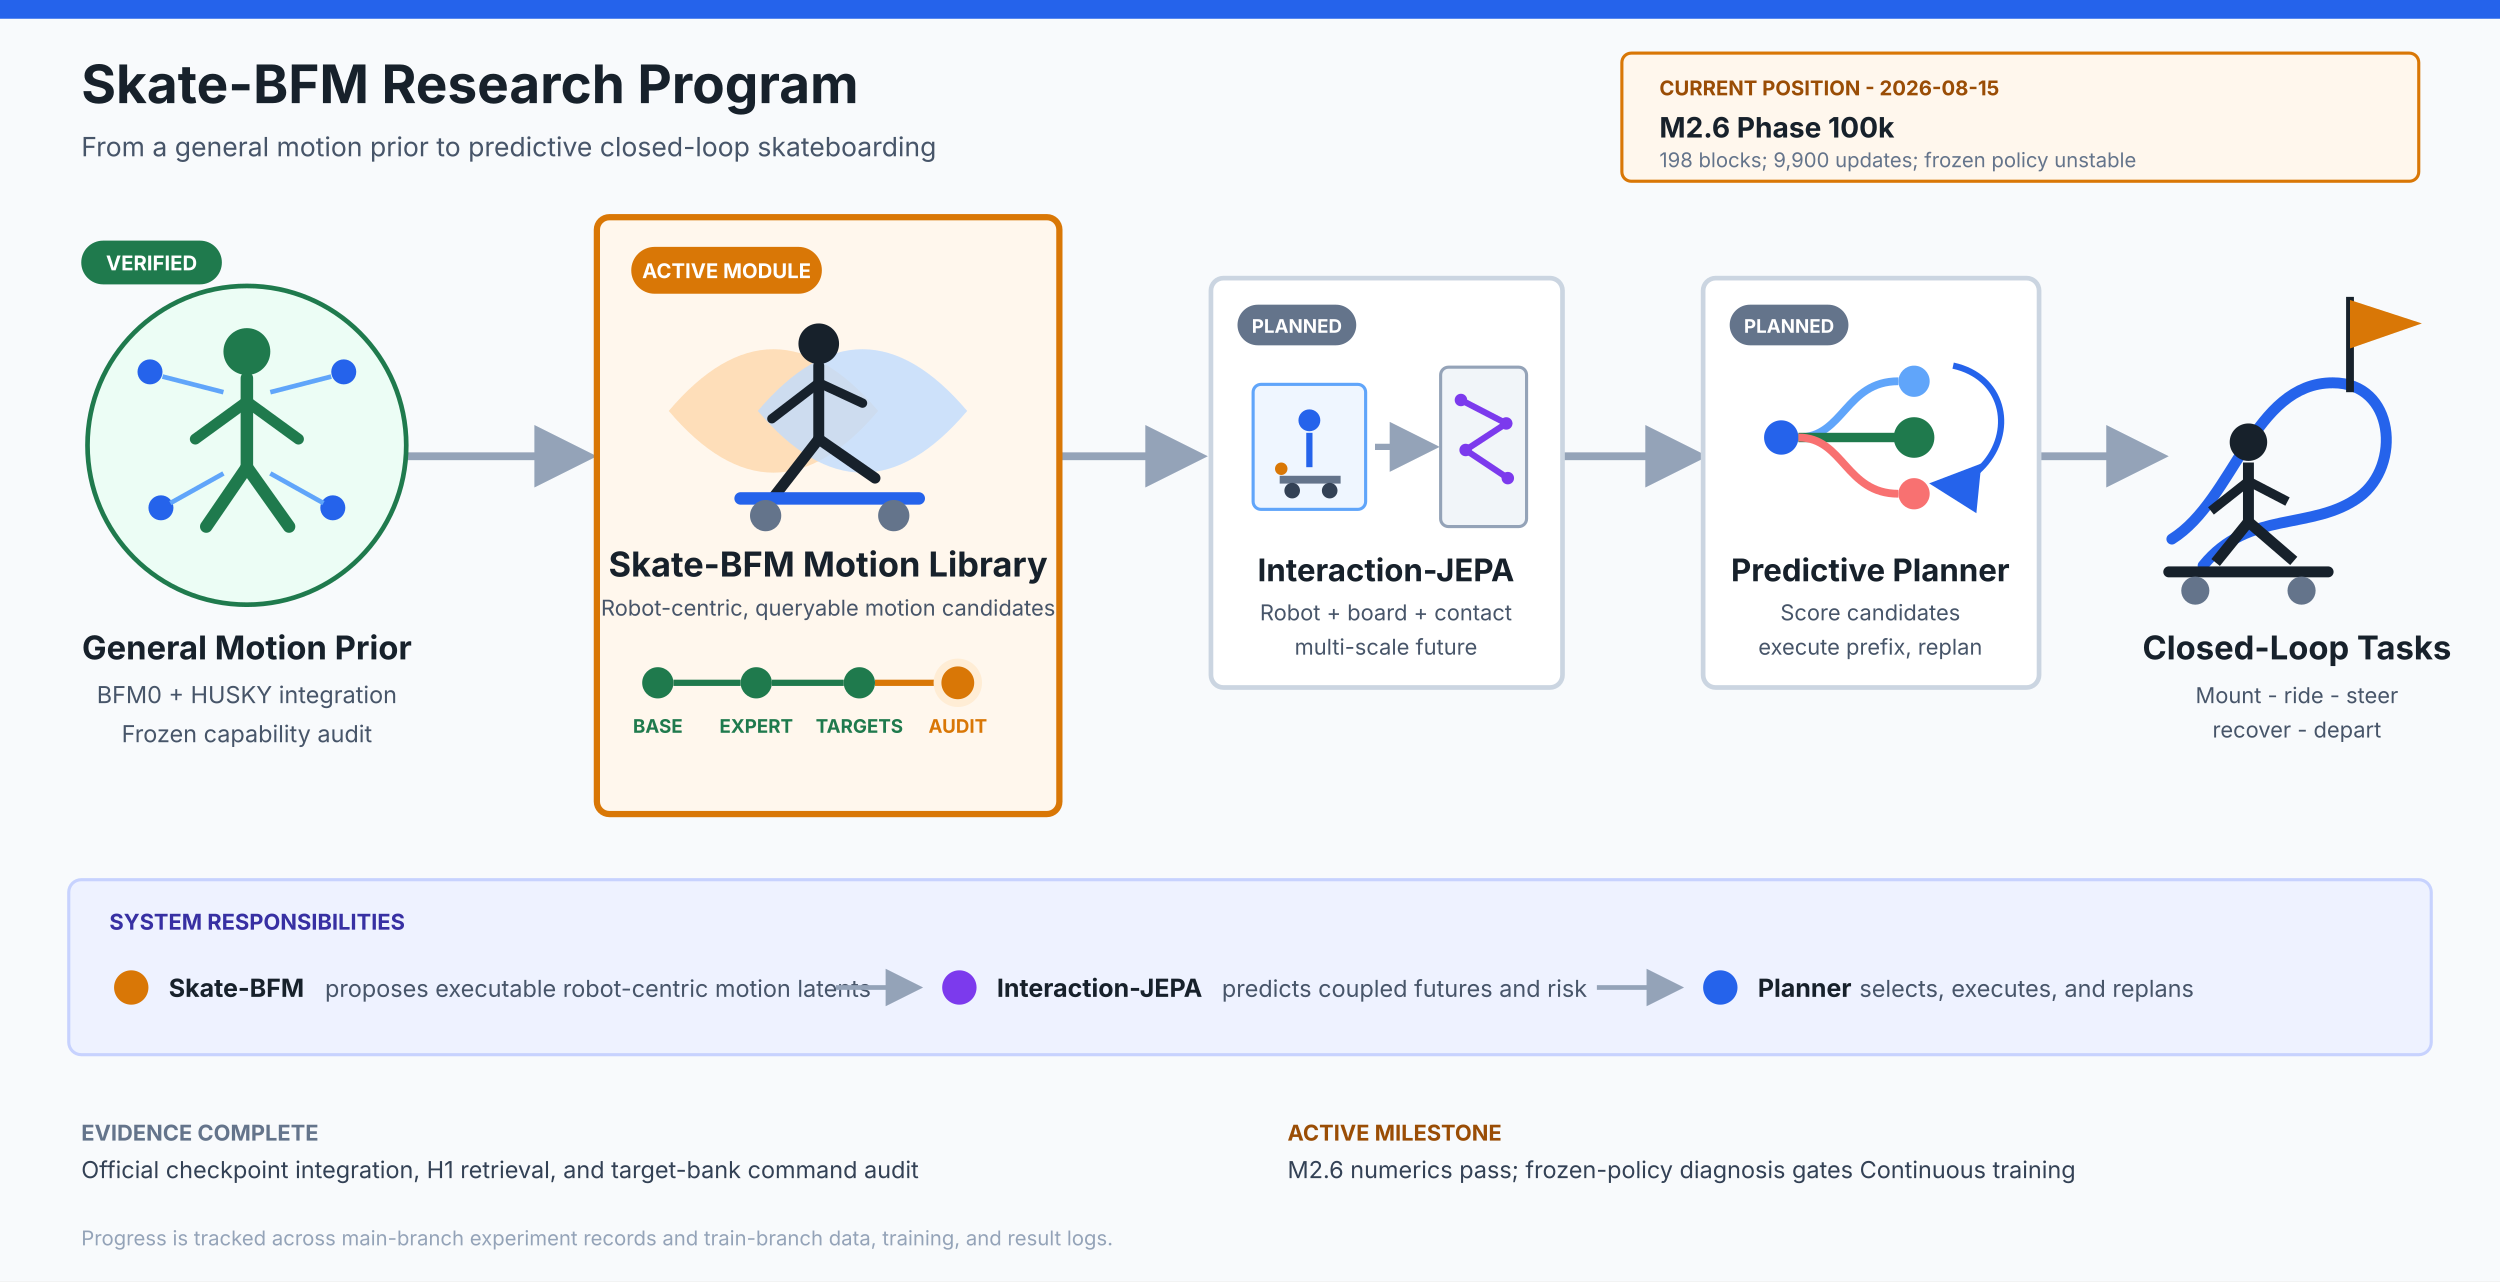
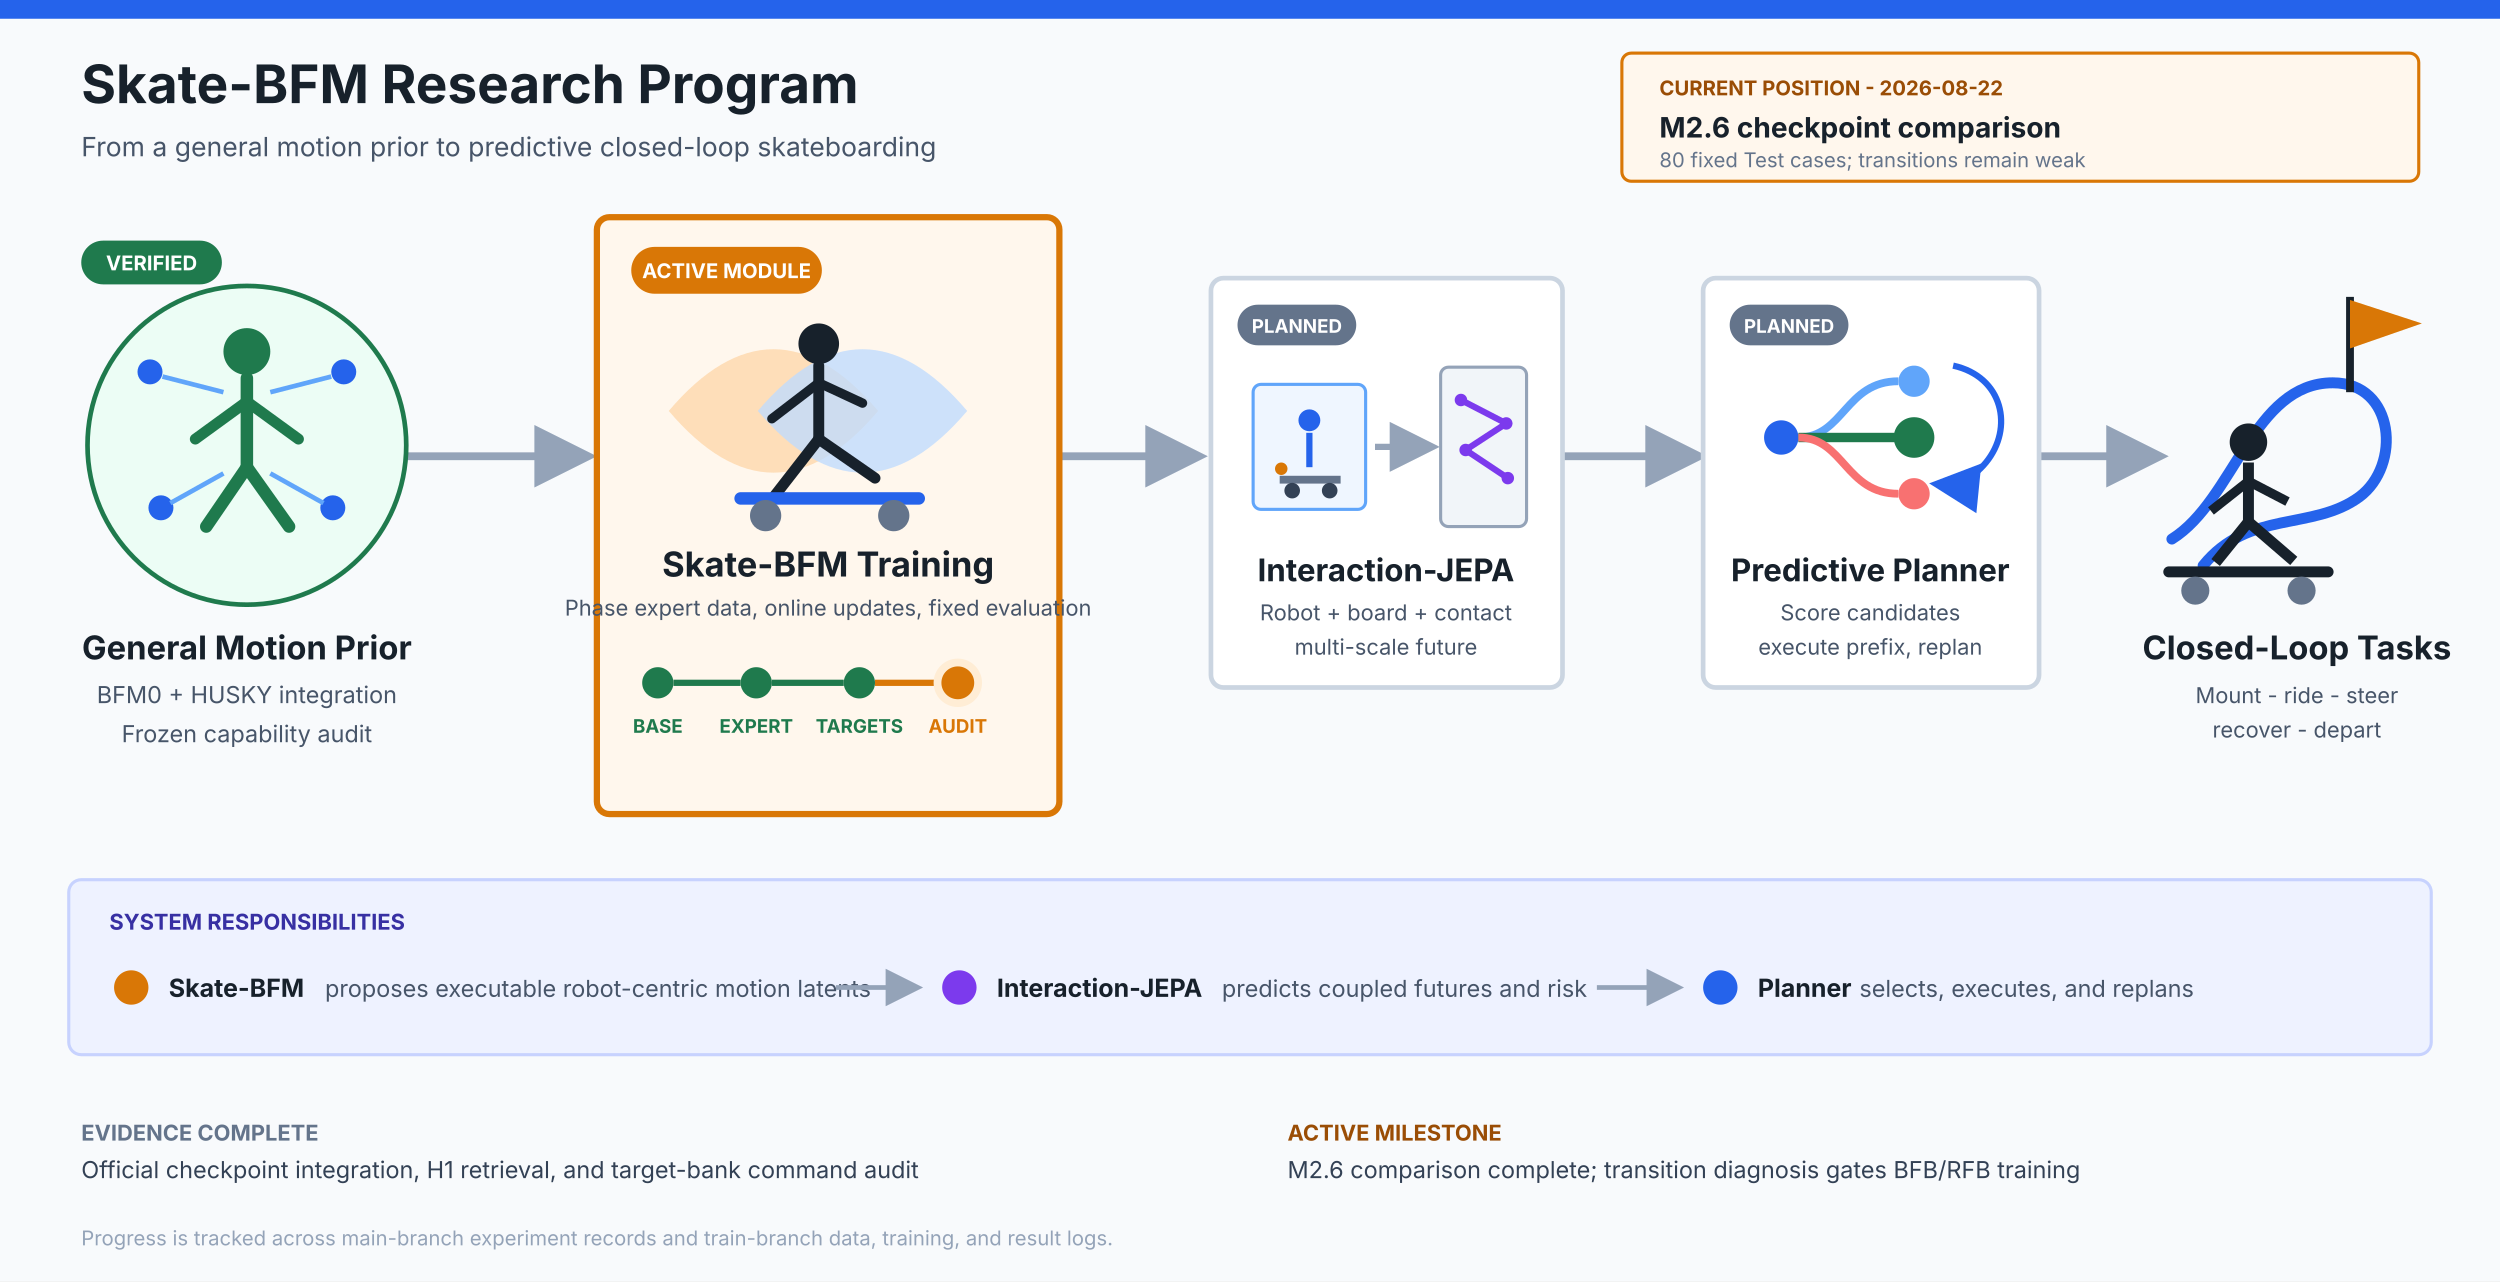
<svg xmlns="http://www.w3.org/2000/svg" width="1600" height="820" viewBox="0 0 1600 820" role="img" aria-labelledby="title desc">
  <defs>
    <marker id="arrow" viewBox="0 0 10 10" refX="8" refY="5" markerWidth="8" markerHeight="8" orient="auto-start-reverse">
      <path d="M 0 0 L 10 5 L 0 10 z" fill="#94a3b8" />
    </marker>
    <marker id="arrow-blue" viewBox="0 0 10 10" refX="8" refY="5" markerWidth="8" markerHeight="8" orient="auto-start-reverse">
      <path d="M 0 0 L 10 5 L 0 10 z" fill="#2563eb" />
    </marker>
  </defs>
  <rect width="1600" height="820" fill="#f8fafc" />
  <rect width="1600" height="12" fill="#2563eb" />
  <text x="52" y="66" fill="#17212b" font-family="Inter, Arial, sans-serif" font-size="34" font-weight="700">Skate-BFM Research Program</text>
  <text x="52" y="100" fill="#475569" font-family="Inter, Arial, sans-serif" font-size="17">From a general motion prior to predictive closed-loop skateboarding</text>
  <rect x="1038" y="34" width="510" height="82" rx="6" fill="#fff7ed" stroke="#d97706" stroke-width="2" />
-   <text x="1062" y="61" fill="#9a4d05" font-family="Inter, Arial, sans-serif" font-size="13" font-weight="700">CURRENT POSITION - 2026-08-15</text>
-   <text x="1062" y="88" fill="#17212b" font-family="Inter, Arial, sans-serif" font-size="18" font-weight="700">M2.6 Phase 100k</text>
-   <text x="1062" y="107" fill="#64748b" font-family="Inter, Arial, sans-serif" font-size="13">198 blocks; 9,900 updates; frozen policy unstable</text>
+   <text x="1062" y="61" fill="#9a4d05" font-family="Inter, Arial, sans-serif" font-size="13" font-weight="700">CURRENT POSITION - 2026-08-22</text>
+   <text x="1062" y="88" fill="#17212b" font-family="Inter, Arial, sans-serif" font-size="18" font-weight="700">M2.6 checkpoint comparison</text>
+   <text x="1062" y="107" fill="#64748b" font-family="Inter, Arial, sans-serif" font-size="13">80 fixed Test cases; transitions remain weak</text>
  <line x1="258" y1="292" x2="374" y2="292" stroke="#94a3b8" stroke-width="5" marker-end="url(#arrow)" />
  <line x1="670" y1="292" x2="765" y2="292" stroke="#94a3b8" stroke-width="5" marker-end="url(#arrow)" />
  <line x1="1000" y1="292" x2="1085" y2="292" stroke="#94a3b8" stroke-width="5" marker-end="url(#arrow)" />
  <line x1="1300" y1="292" x2="1380" y2="292" stroke="#94a3b8" stroke-width="5" marker-end="url(#arrow)" />
  <g font-family="Inter, Arial, sans-serif">
    <circle cx="158" cy="285" r="102" fill="#ecfdf5" stroke="#1f7a4d" stroke-width="3" />
    <circle cx="158" cy="225" r="15" fill="#1f7a4d" />
    <line x1="158" y1="242" x2="158" y2="300" stroke="#1f7a4d" stroke-width="8" stroke-linecap="round" />
    <line x1="158" y1="257" x2="125" y2="281" stroke="#1f7a4d" stroke-width="7" stroke-linecap="round" />
    <line x1="158" y1="257" x2="191" y2="281" stroke="#1f7a4d" stroke-width="7" stroke-linecap="round" />
    <line x1="158" y1="299" x2="132" y2="337" stroke="#1f7a4d" stroke-width="8" stroke-linecap="round" />
    <line x1="158" y1="299" x2="185" y2="337" stroke="#1f7a4d" stroke-width="8" stroke-linecap="round" />
    <circle cx="96" cy="238" r="8" fill="#2563eb" />
    <circle cx="220" cy="238" r="8" fill="#2563eb" />
    <circle cx="103" cy="325" r="8" fill="#2563eb" />
    <circle cx="213" cy="325" r="8" fill="#2563eb" />
    <line x1="104" y1="241" x2="143" y2="251" stroke="#60a5fa" stroke-width="3" />
    <line x1="212" y1="241" x2="173" y2="251" stroke="#60a5fa" stroke-width="3" />
    <line x1="109" y1="322" x2="143" y2="303" stroke="#60a5fa" stroke-width="3" />
    <line x1="207" y1="322" x2="173" y2="303" stroke="#60a5fa" stroke-width="3" />
    <rect x="52" y="154" width="90" height="28" rx="14" fill="#1f7a4d" />
    <text x="97" y="173" fill="#ffffff" font-size="13" font-weight="700" text-anchor="middle">VERIFIED</text>
    <text x="158" y="422" fill="#17212b" font-size="21" font-weight="700" text-anchor="middle">General Motion Prior</text>
    <text x="158" y="450" fill="#475569" font-size="15" text-anchor="middle">BFM0 + HUSKY integration</text>
    <text x="158" y="475" fill="#475569" font-size="15" text-anchor="middle">Frozen capability audit</text>
  </g>
  <g font-family="Inter, Arial, sans-serif">
    <rect x="382" y="139" width="296" height="382" rx="8" fill="#fff7ed" stroke="#d97706" stroke-width="4" />
    <rect x="404" y="158" width="122" height="30" rx="15" fill="#d97706" />
    <text x="465" y="178" fill="#ffffff" font-size="13" font-weight="700" text-anchor="middle">ACTIVE MODULE</text>
    <path d="M 428 263 Q 495 184 562 263 Q 495 342 428 263" fill="#fed7aa" opacity="0.78" />
    <path d="M 485 263 Q 552 184 619 263 Q 552 342 485 263" fill="#bfdbfe" opacity="0.78" />
    <circle cx="524" cy="220" r="13" fill="#17212b" />
    <line x1="524" y1="234" x2="524" y2="282" stroke="#17212b" stroke-width="7" stroke-linecap="round" />
    <line x1="524" y1="245" x2="494" y2="268" stroke="#17212b" stroke-width="6" stroke-linecap="round" />
    <line x1="524" y1="245" x2="552" y2="258" stroke="#17212b" stroke-width="6" stroke-linecap="round" />
    <line x1="524" y1="281" x2="496" y2="317" stroke="#17212b" stroke-width="7" stroke-linecap="round" />
    <line x1="524" y1="281" x2="560" y2="306" stroke="#17212b" stroke-width="7" stroke-linecap="round" />
    <line x1="474" y1="319" x2="588" y2="319" stroke="#2563eb" stroke-width="8" stroke-linecap="round" />
    <circle cx="490" cy="330" r="10" fill="#64748b" />
    <circle cx="572" cy="330" r="10" fill="#64748b" />
-     <text x="530" y="369" fill="#17212b" font-size="22" font-weight="700" text-anchor="middle">Skate-BFM Motion Library</text>
-     <text x="530" y="394" fill="#475569" font-size="14" text-anchor="middle">Robot-centric, queryable motion candidates</text>
+     <text x="530" y="369" fill="#17212b" font-size="22" font-weight="700" text-anchor="middle">Skate-BFM Training</text>
+     <text x="530" y="394" fill="#475569" font-size="14" text-anchor="middle">Phase expert data, online updates, fixed evaluation</text>
    <circle cx="421" cy="437" r="10" fill="#1f7a4d" />
    <line x1="431" y1="437" x2="474" y2="437" stroke="#1f7a4d" stroke-width="4" />
    <circle cx="484" cy="437" r="10" fill="#1f7a4d" />
    <line x1="494" y1="437" x2="540" y2="437" stroke="#1f7a4d" stroke-width="4" />
    <circle cx="550" cy="437" r="10" fill="#1f7a4d" />
    <line x1="560" y1="437" x2="603" y2="437" stroke="#d97706" stroke-width="4" />
    <circle cx="613" cy="437" r="13" fill="#d97706" stroke="#ffedd5" stroke-width="5" />
    <text x="421" y="469" fill="#1f7a4d" font-size="12" font-weight="700" text-anchor="middle">BASE</text>
    <text x="484" y="469" fill="#1f7a4d" font-size="12" font-weight="700" text-anchor="middle">EXPERT</text>
    <text x="550" y="469" fill="#1f7a4d" font-size="12" font-weight="700" text-anchor="middle">TARGETS</text>
    <text x="613" y="469" fill="#d97706" font-size="12" font-weight="700" text-anchor="middle">AUDIT</text>
  </g>
  <g font-family="Inter, Arial, sans-serif">
    <rect x="775" y="178" width="225" height="262" rx="8" fill="#ffffff" stroke="#cbd5e1" stroke-width="3" />
    <rect x="792" y="195" width="76" height="26" rx="13" fill="#64748b" />
    <text x="830" y="213" fill="#ffffff" font-size="12" font-weight="700" text-anchor="middle">PLANNED</text>
    <rect x="802" y="246" width="72" height="80" rx="5" fill="#eff6ff" stroke="#60a5fa" stroke-width="2" />
    <circle cx="838" cy="269" r="7" fill="#2563eb" />
    <line x1="838" y1="277" x2="838" y2="299" stroke="#2563eb" stroke-width="4" />
    <line x1="819" y1="307" x2="858" y2="307" stroke="#64748b" stroke-width="5" />
    <circle cx="827" cy="314" r="5" fill="#334155" />
    <circle cx="851" cy="314" r="5" fill="#334155" />
    <circle cx="820" cy="300" r="4" fill="#d97706" />
    <line x1="880" y1="286" x2="915" y2="286" stroke="#94a3b8" stroke-width="4" marker-end="url(#arrow)" />
    <rect x="922" y="235" width="55" height="102" rx="5" fill="#f1f5f9" stroke="#94a3b8" stroke-width="2" />
    <path d="M 935 256 L 964 271 L 938 288 L 965 306" fill="none" stroke="#7c3aed" stroke-width="4" />
    <circle cx="935" cy="256" r="4" fill="#7c3aed" />
    <circle cx="964" cy="271" r="4" fill="#7c3aed" />
    <circle cx="938" cy="288" r="4" fill="#7c3aed" />
    <circle cx="965" cy="306" r="4" fill="#7c3aed" />
    <text x="887" y="372" fill="#17212b" font-size="20" font-weight="700" text-anchor="middle">Interaction-JEPA</text>
    <text x="887" y="397" fill="#475569" font-size="14" text-anchor="middle">Robot + board + contact</text>
    <text x="887" y="419" fill="#475569" font-size="14" text-anchor="middle">multi-scale future</text>
  </g>
  <g font-family="Inter, Arial, sans-serif">
    <rect x="1090" y="178" width="215" height="262" rx="8" fill="#ffffff" stroke="#cbd5e1" stroke-width="3" />
    <rect x="1107" y="195" width="76" height="26" rx="13" fill="#64748b" />
    <text x="1145" y="213" fill="#ffffff" font-size="12" font-weight="700" text-anchor="middle">PLANNED</text>
    <circle cx="1140" cy="280" r="11" fill="#2563eb" />
    <path d="M 1151 280 C 1180 280 1181 244 1215 244" fill="none" stroke="#60a5fa" stroke-width="5" />
    <path d="M 1151 280 C 1180 280 1181 280 1215 280" fill="none" stroke="#1f7a4d" stroke-width="6" />
    <path d="M 1151 280 C 1180 280 1181 316 1215 316" fill="none" stroke="#f87171" stroke-width="5" />
    <circle cx="1225" cy="244" r="10" fill="#60a5fa" />
    <circle cx="1225" cy="280" r="13" fill="#1f7a4d" />
    <circle cx="1225" cy="316" r="10" fill="#f87171" />
    <path d="M 1250 234 C 1282 241 1289 274 1271 296 C 1262 307 1251 311 1241 310" fill="none" stroke="#2563eb" stroke-width="4" marker-end="url(#arrow-blue)" />
    <text x="1197" y="372" fill="#17212b" font-size="20" font-weight="700" text-anchor="middle">Predictive Planner</text>
    <text x="1197" y="397" fill="#475569" font-size="14" text-anchor="middle">Score candidates</text>
    <text x="1197" y="419" fill="#475569" font-size="14" text-anchor="middle">execute prefix, replan</text>
  </g>
  <g font-family="Inter, Arial, sans-serif">
    <path d="M 1390 345 C 1430 320 1442 245 1493 245 C 1533 245 1537 298 1510 318 C 1480 340 1439 326 1410 362" fill="none" stroke="#2563eb" stroke-width="7" stroke-linecap="round" />
    <line x1="1504" y1="190" x2="1504" y2="251" stroke="#17212b" stroke-width="5" />
    <path d="M 1504 192 L 1550 207 L 1504 223 z" fill="#d97706" />
    <line x1="1388" y1="366" x2="1490" y2="366" stroke="#17212b" stroke-width="7" stroke-linecap="round" />
    <circle cx="1405" cy="378" r="9" fill="#64748b" />
    <circle cx="1473" cy="378" r="9" fill="#64748b" />
    <circle cx="1439" cy="283" r="12" fill="#17212b" />
    <line x1="1439" y1="296" x2="1439" y2="335" stroke="#17212b" stroke-width="7" />
    <line x1="1439" y1="308" x2="1415" y2="327" stroke="#17212b" stroke-width="6" />
    <line x1="1439" y1="308" x2="1464" y2="321" stroke="#17212b" stroke-width="6" />
    <line x1="1439" y1="334" x2="1418" y2="360" stroke="#17212b" stroke-width="7" />
    <line x1="1439" y1="334" x2="1468" y2="359" stroke="#17212b" stroke-width="7" />
    <text x="1470" y="422" fill="#17212b" font-size="21" font-weight="700" text-anchor="middle">Closed-Loop Tasks</text>
    <text x="1470" y="450" fill="#475569" font-size="14" text-anchor="middle">Mount - ride - steer</text>
    <text x="1470" y="472" fill="#475569" font-size="14" text-anchor="middle">recover - depart</text>
  </g>
  <rect x="44" y="563" width="1512" height="112" rx="8" fill="#eef2ff" stroke="#c7d2fe" stroke-width="2" />
  <text x="70" y="595" fill="#3730a3" font-family="Inter, Arial, sans-serif" font-size="14" font-weight="700">SYSTEM RESPONSIBILITIES</text>
  <circle cx="84" cy="632" r="11" fill="#d97706" />
  <text x="108" y="638" fill="#17212b" font-family="Inter, Arial, sans-serif" font-size="16" font-weight="700">Skate-BFM</text>
  <text x="208" y="638" fill="#475569" font-family="Inter, Arial, sans-serif" font-size="15">proposes executable robot-centric motion latents</text>
  <line x1="535" y1="632" x2="586" y2="632" stroke="#94a3b8" stroke-width="3" marker-end="url(#arrow)" />
  <circle cx="614" cy="632" r="11" fill="#7c3aed" />
  <text x="638" y="638" fill="#17212b" font-family="Inter, Arial, sans-serif" font-size="16" font-weight="700">Interaction-JEPA</text>
  <text x="782" y="638" fill="#475569" font-family="Inter, Arial, sans-serif" font-size="15">predicts coupled futures and risk</text>
  <line x1="1022" y1="632" x2="1073" y2="632" stroke="#94a3b8" stroke-width="3" marker-end="url(#arrow)" />
  <circle cx="1101" cy="632" r="11" fill="#2563eb" />
  <text x="1125" y="638" fill="#17212b" font-family="Inter, Arial, sans-serif" font-size="16" font-weight="700">Planner</text>
  <text x="1190" y="638" fill="#475569" font-family="Inter, Arial, sans-serif" font-size="15">selects, executes, and replans</text>
  <text x="52" y="730" fill="#64748b" font-family="Inter, Arial, sans-serif" font-size="14" font-weight="700">EVIDENCE COMPLETE</text>
  <text x="52" y="754" fill="#334155" font-family="Inter, Arial, sans-serif" font-size="15">Official checkpoint integration, H1 retrieval, and target-bank command audit</text>
  <text x="824" y="730" fill="#9a4d05" font-family="Inter, Arial, sans-serif" font-size="14" font-weight="700">ACTIVE MILESTONE</text>
-   <text x="824" y="754" fill="#334155" font-family="Inter, Arial, sans-serif" font-size="15">M2.6 numerics pass; frozen-policy diagnosis gates Continuous training</text>
+   <text x="824" y="754" fill="#334155" font-family="Inter, Arial, sans-serif" font-size="15">M2.6 comparison complete; transition diagnosis gates BFB/RFB training</text>
  <text x="52" y="797" fill="#94a3b8" font-family="Inter, Arial, sans-serif" font-size="13">Progress is tracked across main-branch experiment records and train-branch data, training, and result logs.</text>
</svg>
